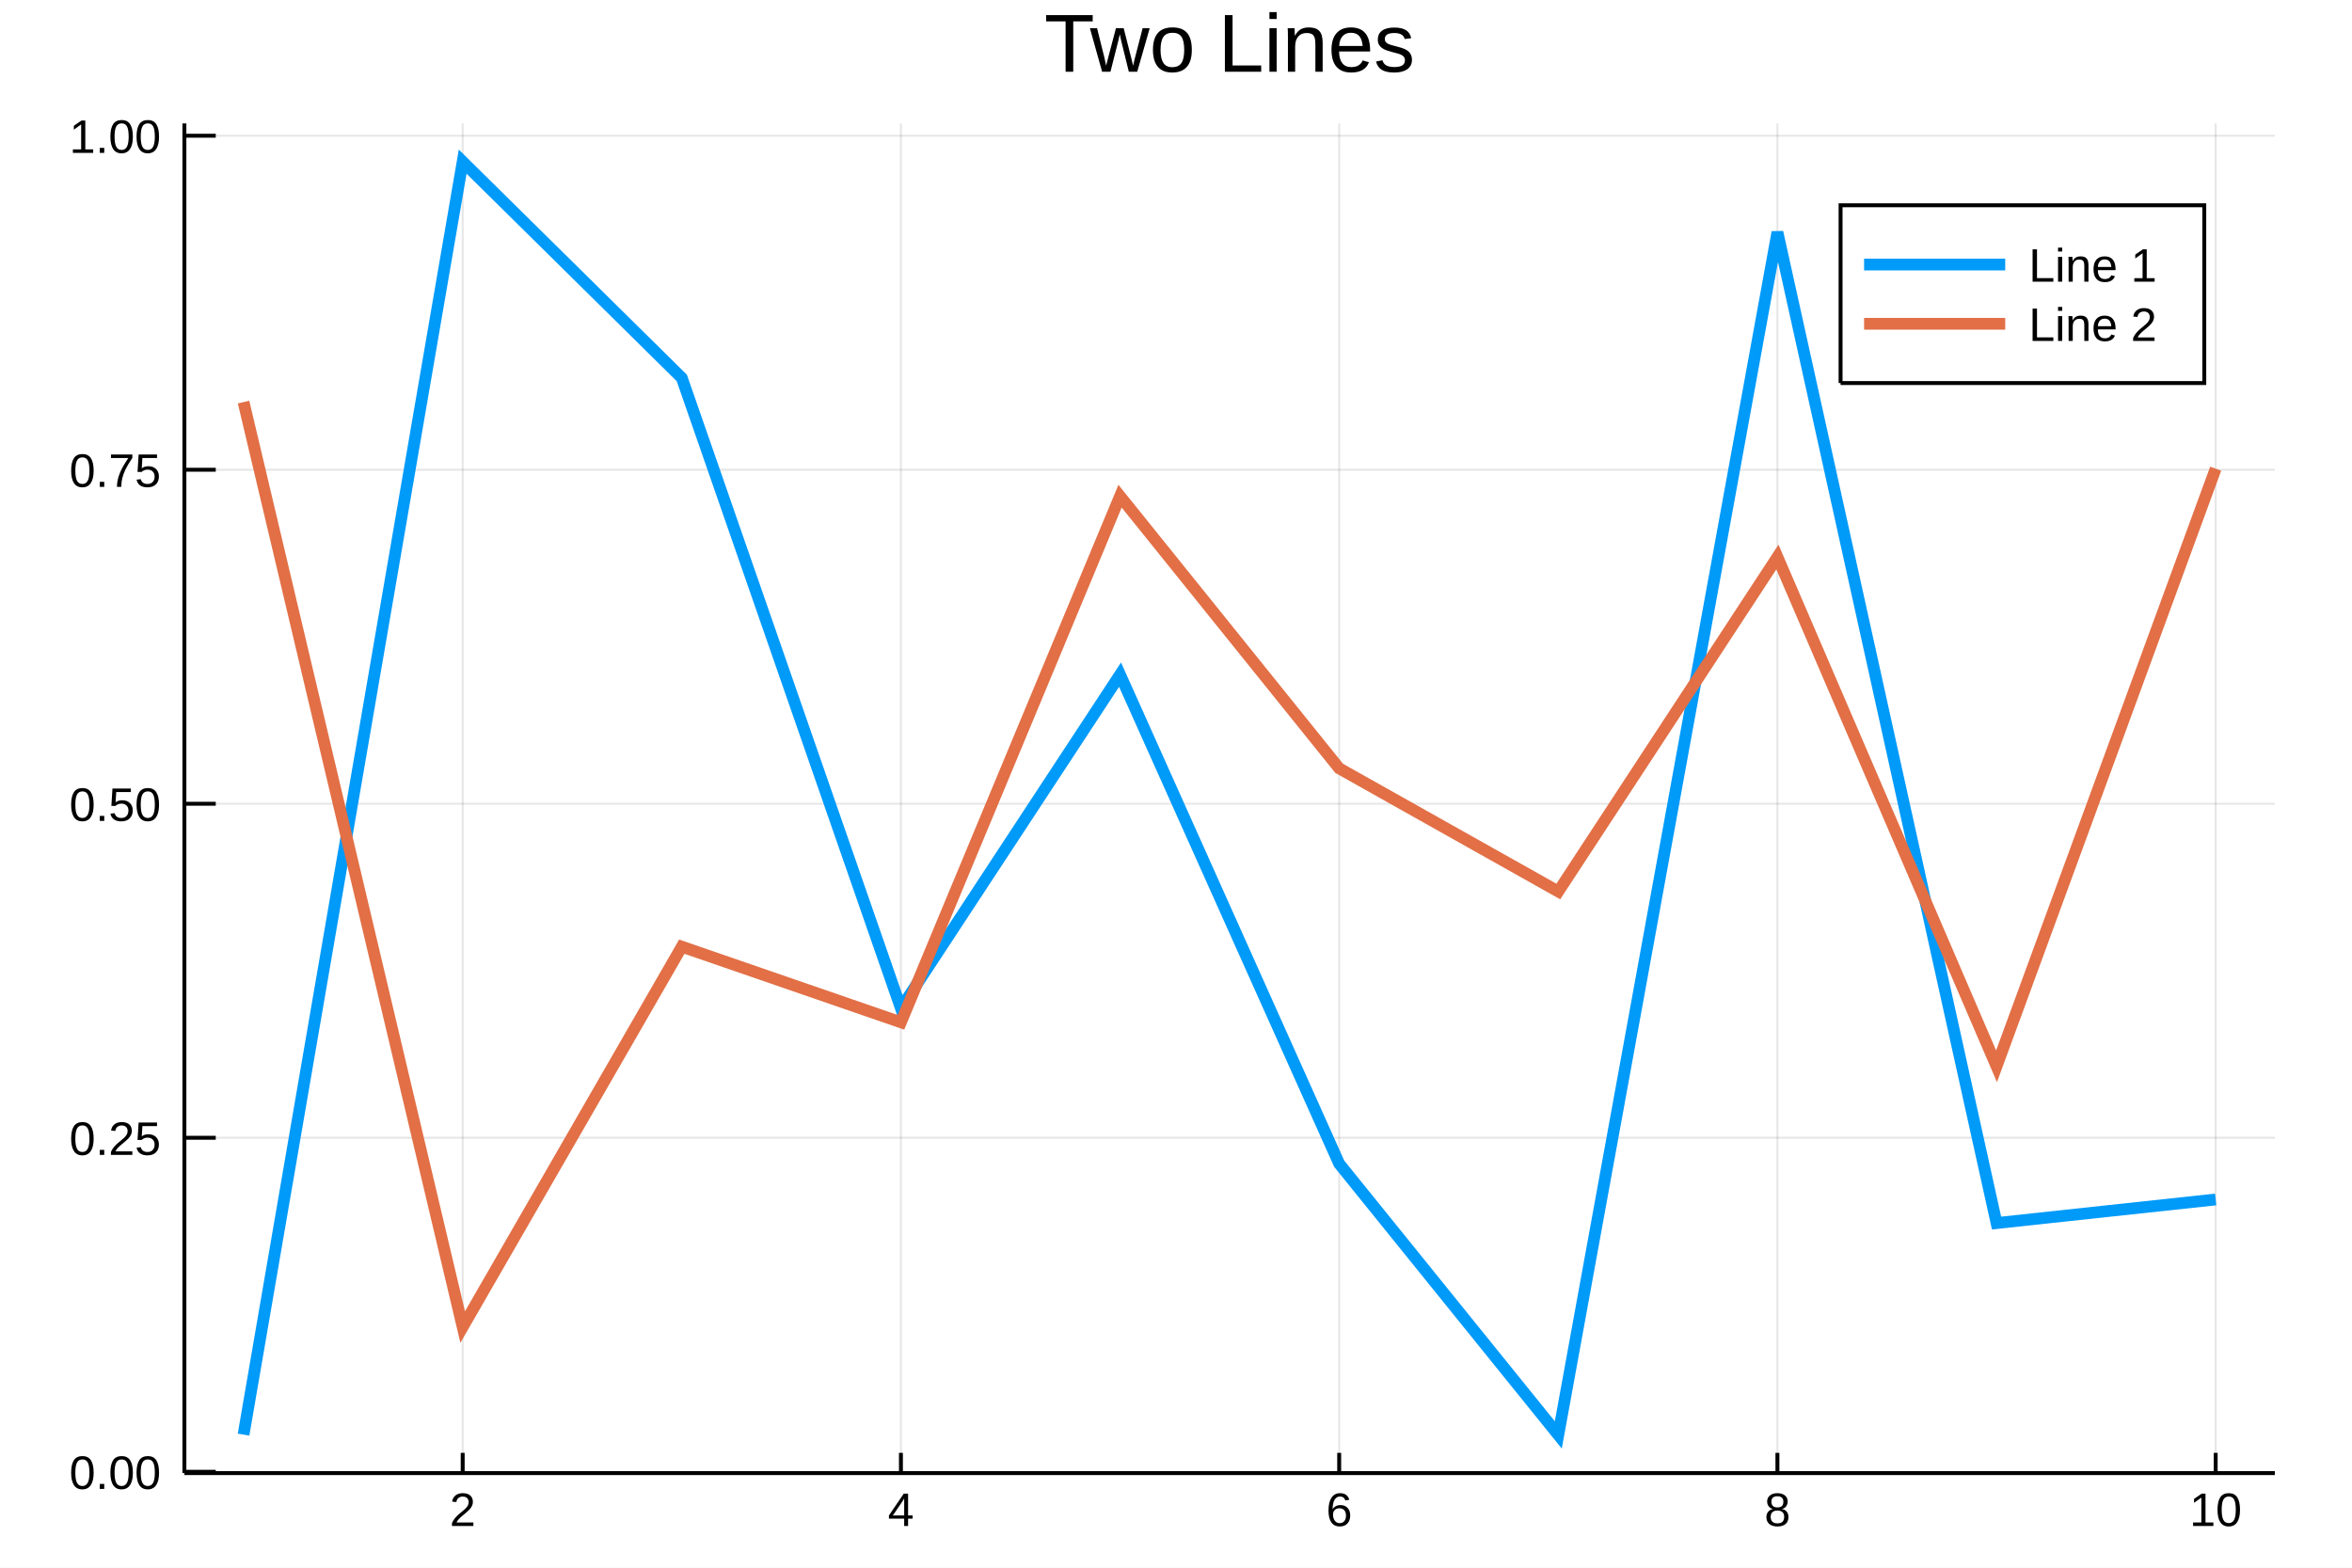
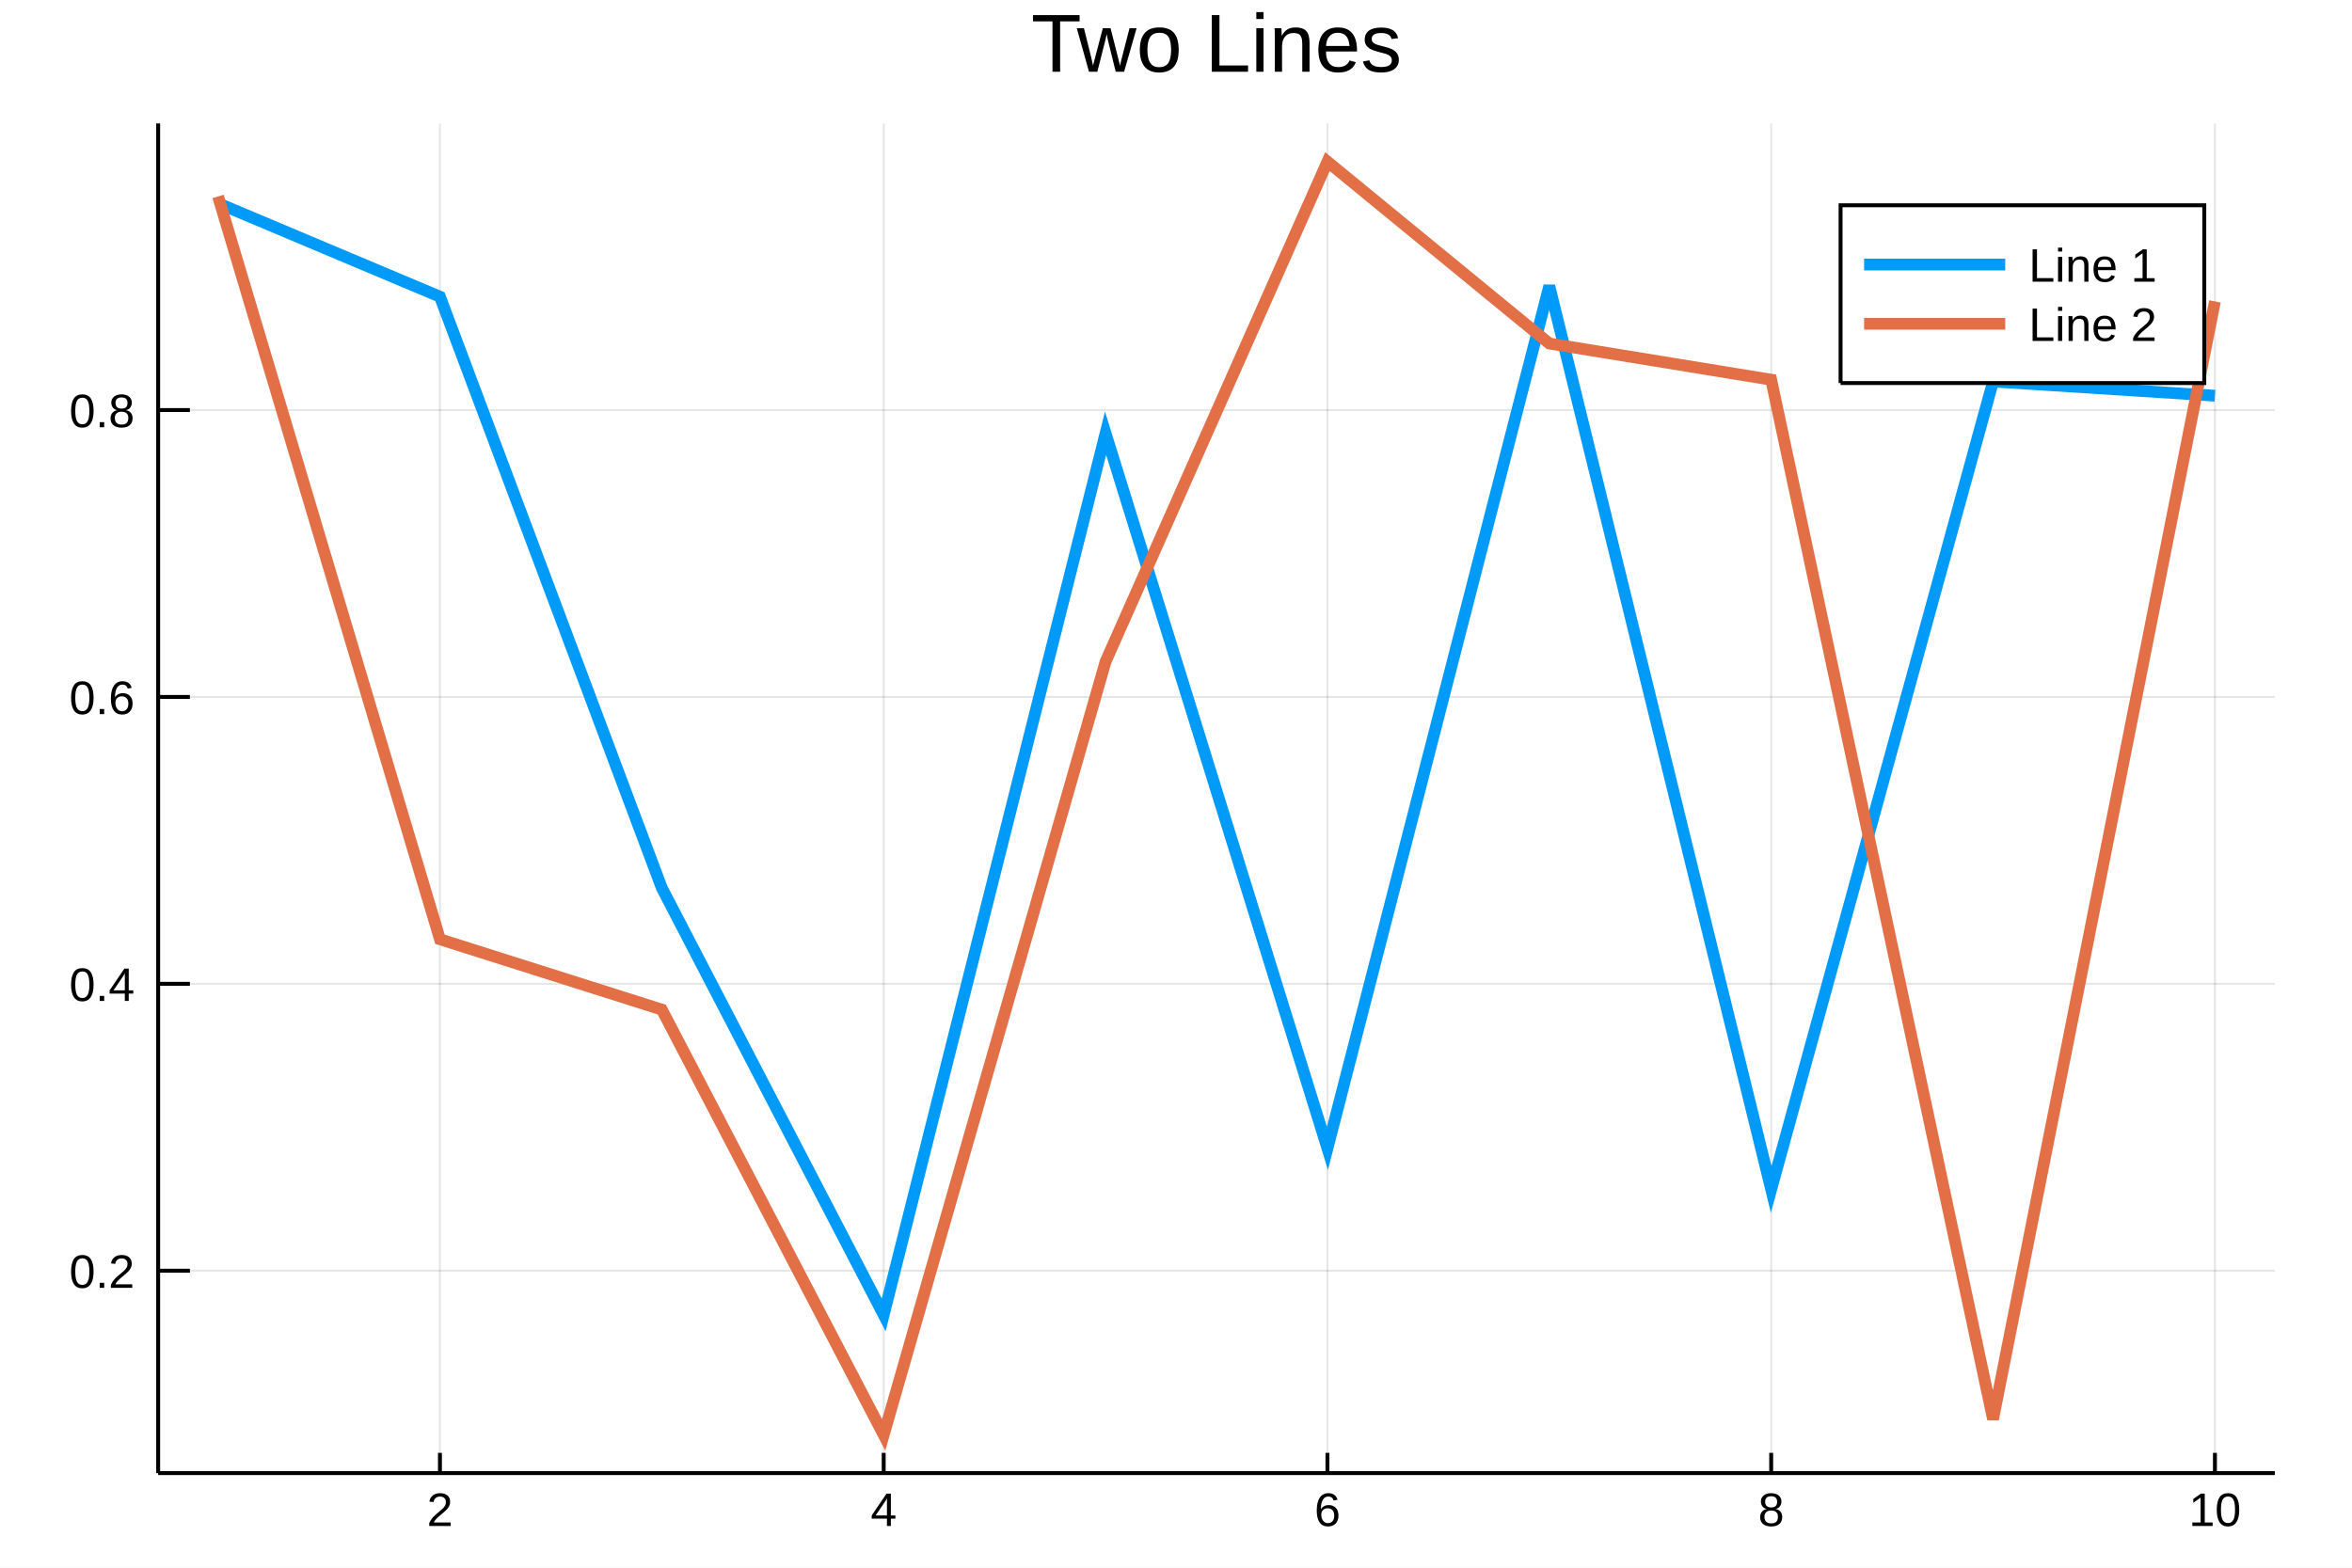
<svg xmlns="http://www.w3.org/2000/svg" width="600" height="400" viewBox="0 0 2400 1600">
  <defs>
-     <clipPath id="clip9400">
+     <clipPath id="clip2600">
      <rect x="0" y="0" width="2000" height="2000" />
    </clipPath>
  </defs>
  <defs>
-     <clipPath id="clip9401">
+     <clipPath id="clip2601">
      <rect x="0" y="0" width="2400" height="1600" />
    </clipPath>
  </defs>
-   <polygon clip-path="url(#clip9401)" points=" 0,1600 2400,1600 2400,0 0,0    " fill="#ffffff" fill-rule="evenodd" fill-opacity="1" />
+   <polygon clip-path="url(#clip2601)" points=" 0,1600 2400,1600 2400,0 0,0    " fill="#ffffff" fill-rule="evenodd" fill-opacity="1" />
  <defs>
-     <clipPath id="clip9402">
+     <clipPath id="clip2602">
      <rect x="480" y="0" width="1681" height="1600" />
    </clipPath>
  </defs>
-   <polygon clip-path="url(#clip9401)" points=" 188.156,1503.47 2321.26,1503.47 2321.26,125.984 188.156,125.984    " fill="#ffffff" fill-rule="evenodd" fill-opacity="1" />
+   <polygon clip-path="url(#clip2601)" points=" 161.394,1503.47 2321.26,1503.47 2321.26,125.984 161.394,125.984    " fill="#ffffff" fill-rule="evenodd" fill-opacity="1" />
  <defs>
-     <clipPath id="clip9403">
-       <rect x="188" y="125" width="2134" height="1378" />
+     <clipPath id="clip2603">
+       <rect x="161" y="125" width="2161" height="1378" />
    </clipPath>
  </defs>
-   <polyline clip-path="url(#clip9403)" style="stroke:#000000; stroke-width:2; stroke-opacity:0.1; fill:none" points="   472.123,1503.47 472.123,125.984    " />
-   <polyline clip-path="url(#clip9403)" style="stroke:#000000; stroke-width:2; stroke-opacity:0.1; fill:none" points="   919.314,1503.47 919.314,125.984    " />
-   <polyline clip-path="url(#clip9403)" style="stroke:#000000; stroke-width:2; stroke-opacity:0.1; fill:none" points="   1366.51,1503.47 1366.51,125.984    " />
-   <polyline clip-path="url(#clip9403)" style="stroke:#000000; stroke-width:2; stroke-opacity:0.1; fill:none" points="   1813.7,1503.47 1813.7,125.984    " />
-   <polyline clip-path="url(#clip9403)" style="stroke:#000000; stroke-width:2; stroke-opacity:0.1; fill:none" points="   2260.89,1503.47 2260.89,125.984    " />
-   <polyline clip-path="url(#clip9403)" style="stroke:#000000; stroke-width:2; stroke-opacity:0.1; fill:none" points="   188.156,1502.12 2321.26,1502.12    " />
-   <polyline clip-path="url(#clip9403)" style="stroke:#000000; stroke-width:2; stroke-opacity:0.1; fill:none" points="   188.156,1161.22 2321.26,1161.22    " />
-   <polyline clip-path="url(#clip9403)" style="stroke:#000000; stroke-width:2; stroke-opacity:0.1; fill:none" points="   188.156,820.322 2321.26,820.322    " />
-   <polyline clip-path="url(#clip9403)" style="stroke:#000000; stroke-width:2; stroke-opacity:0.1; fill:none" points="   188.156,479.422 2321.26,479.422    " />
-   <polyline clip-path="url(#clip9403)" style="stroke:#000000; stroke-width:2; stroke-opacity:0.1; fill:none" points="   188.156,138.522 2321.26,138.522    " />
-   <polyline clip-path="url(#clip9401)" style="stroke:#000000; stroke-width:4; stroke-opacity:1; fill:none" points="   188.156,1503.47 2321.26,1503.47    " />
-   <polyline clip-path="url(#clip9401)" style="stroke:#000000; stroke-width:4; stroke-opacity:1; fill:none" points="   188.156,1503.47 188.156,125.984    " />
-   <polyline clip-path="url(#clip9401)" style="stroke:#000000; stroke-width:4; stroke-opacity:1; fill:none" points="   472.123,1503.47 472.123,1482.81    " />
-   <polyline clip-path="url(#clip9401)" style="stroke:#000000; stroke-width:4; stroke-opacity:1; fill:none" points="   919.314,1503.47 919.314,1482.81    " />
-   <polyline clip-path="url(#clip9401)" style="stroke:#000000; stroke-width:4; stroke-opacity:1; fill:none" points="   1366.51,1503.47 1366.51,1482.81    " />
-   <polyline clip-path="url(#clip9401)" style="stroke:#000000; stroke-width:4; stroke-opacity:1; fill:none" points="   1813.7,1503.47 1813.7,1482.81    " />
-   <polyline clip-path="url(#clip9401)" style="stroke:#000000; stroke-width:4; stroke-opacity:1; fill:none" points="   2260.89,1503.47 2260.89,1482.81    " />
-   <polyline clip-path="url(#clip9401)" style="stroke:#000000; stroke-width:4; stroke-opacity:1; fill:none" points="   188.156,1502.12 220.153,1502.12    " />
-   <polyline clip-path="url(#clip9401)" style="stroke:#000000; stroke-width:4; stroke-opacity:1; fill:none" points="   188.156,1161.22 220.153,1161.22    " />
-   <polyline clip-path="url(#clip9401)" style="stroke:#000000; stroke-width:4; stroke-opacity:1; fill:none" points="   188.156,820.322 220.153,820.322    " />
-   <polyline clip-path="url(#clip9401)" style="stroke:#000000; stroke-width:4; stroke-opacity:1; fill:none" points="   188.156,479.422 220.153,479.422    " />
-   <polyline clip-path="url(#clip9401)" style="stroke:#000000; stroke-width:4; stroke-opacity:1; fill:none" points="   188.156,138.522 220.153,138.522    " />
-   <g clip-path="url(#clip9401)">
-     <text style="fill:#000000; fill-opacity:1; font-family:Arial,Helvetica Neue,Helvetica,sans-serif; font-size:48px; text-anchor:middle;" transform="rotate(0, 472.123, 1557.47)" x="472.123" y="1557.47">2</text>
+   <polyline clip-path="url(#clip2603)" style="stroke:#000000; stroke-width:2; stroke-opacity:0.1; fill:none" points="   448.923,1503.47 448.923,125.984    " />
+   <polyline clip-path="url(#clip2603)" style="stroke:#000000; stroke-width:2; stroke-opacity:0.1; fill:none" points="   901.725,1503.47 901.725,125.984    " />
+   <polyline clip-path="url(#clip2603)" style="stroke:#000000; stroke-width:2; stroke-opacity:0.1; fill:none" points="   1354.53,1503.47 1354.53,125.984    " />
+   <polyline clip-path="url(#clip2603)" style="stroke:#000000; stroke-width:2; stroke-opacity:0.1; fill:none" points="   1807.33,1503.47 1807.33,125.984    " />
+   <polyline clip-path="url(#clip2603)" style="stroke:#000000; stroke-width:2; stroke-opacity:0.1; fill:none" points="   2260.13,1503.47 2260.13,125.984    " />
+   <polyline clip-path="url(#clip2603)" style="stroke:#000000; stroke-width:2; stroke-opacity:0.1; fill:none" points="   161.394,1296.89 2321.26,1296.89    " />
+   <polyline clip-path="url(#clip2603)" style="stroke:#000000; stroke-width:2; stroke-opacity:0.1; fill:none" points="   161.394,1004.09 2321.26,1004.09    " />
+   <polyline clip-path="url(#clip2603)" style="stroke:#000000; stroke-width:2; stroke-opacity:0.1; fill:none" points="   161.394,711.3 2321.26,711.3    " />
+   <polyline clip-path="url(#clip2603)" style="stroke:#000000; stroke-width:2; stroke-opacity:0.1; fill:none" points="   161.394,418.507 2321.26,418.507    " />
+   <polyline clip-path="url(#clip2601)" style="stroke:#000000; stroke-width:4; stroke-opacity:1; fill:none" points="   161.394,1503.47 2321.26,1503.47    " />
+   <polyline clip-path="url(#clip2601)" style="stroke:#000000; stroke-width:4; stroke-opacity:1; fill:none" points="   161.394,1503.47 161.394,125.984    " />
+   <polyline clip-path="url(#clip2601)" style="stroke:#000000; stroke-width:4; stroke-opacity:1; fill:none" points="   448.923,1503.47 448.923,1482.81    " />
+   <polyline clip-path="url(#clip2601)" style="stroke:#000000; stroke-width:4; stroke-opacity:1; fill:none" points="   901.725,1503.47 901.725,1482.81    " />
+   <polyline clip-path="url(#clip2601)" style="stroke:#000000; stroke-width:4; stroke-opacity:1; fill:none" points="   1354.53,1503.47 1354.53,1482.81    " />
+   <polyline clip-path="url(#clip2601)" style="stroke:#000000; stroke-width:4; stroke-opacity:1; fill:none" points="   1807.33,1503.47 1807.33,1482.81    " />
+   <polyline clip-path="url(#clip2601)" style="stroke:#000000; stroke-width:4; stroke-opacity:1; fill:none" points="   2260.13,1503.47 2260.13,1482.81    " />
+   <polyline clip-path="url(#clip2601)" style="stroke:#000000; stroke-width:4; stroke-opacity:1; fill:none" points="   161.394,1296.89 193.792,1296.89    " />
+   <polyline clip-path="url(#clip2601)" style="stroke:#000000; stroke-width:4; stroke-opacity:1; fill:none" points="   161.394,1004.09 193.792,1004.09    " />
+   <polyline clip-path="url(#clip2601)" style="stroke:#000000; stroke-width:4; stroke-opacity:1; fill:none" points="   161.394,711.3 193.792,711.3    " />
+   <polyline clip-path="url(#clip2601)" style="stroke:#000000; stroke-width:4; stroke-opacity:1; fill:none" points="   161.394,418.507 193.792,418.507    " />
+   <g clip-path="url(#clip2601)">
+     <text style="fill:#000000; fill-opacity:1; font-family:Arial,Helvetica Neue,Helvetica,sans-serif; font-size:48px; text-anchor:middle;" transform="rotate(0, 448.923, 1557.47)" x="448.923" y="1557.47">2</text>
  </g>
-   <g clip-path="url(#clip9401)">
-     <text style="fill:#000000; fill-opacity:1; font-family:Arial,Helvetica Neue,Helvetica,sans-serif; font-size:48px; text-anchor:middle;" transform="rotate(0, 919.314, 1557.47)" x="919.314" y="1557.47">4</text>
+   <g clip-path="url(#clip2601)">
+     <text style="fill:#000000; fill-opacity:1; font-family:Arial,Helvetica Neue,Helvetica,sans-serif; font-size:48px; text-anchor:middle;" transform="rotate(0, 901.725, 1557.47)" x="901.725" y="1557.47">4</text>
  </g>
-   <g clip-path="url(#clip9401)">
-     <text style="fill:#000000; fill-opacity:1; font-family:Arial,Helvetica Neue,Helvetica,sans-serif; font-size:48px; text-anchor:middle;" transform="rotate(0, 1366.51, 1557.47)" x="1366.51" y="1557.47">6</text>
+   <g clip-path="url(#clip2601)">
+     <text style="fill:#000000; fill-opacity:1; font-family:Arial,Helvetica Neue,Helvetica,sans-serif; font-size:48px; text-anchor:middle;" transform="rotate(0, 1354.53, 1557.47)" x="1354.53" y="1557.47">6</text>
  </g>
-   <g clip-path="url(#clip9401)">
-     <text style="fill:#000000; fill-opacity:1; font-family:Arial,Helvetica Neue,Helvetica,sans-serif; font-size:48px; text-anchor:middle;" transform="rotate(0, 1813.7, 1557.47)" x="1813.7" y="1557.47">8</text>
+   <g clip-path="url(#clip2601)">
+     <text style="fill:#000000; fill-opacity:1; font-family:Arial,Helvetica Neue,Helvetica,sans-serif; font-size:48px; text-anchor:middle;" transform="rotate(0, 1807.33, 1557.47)" x="1807.33" y="1557.47">8</text>
  </g>
-   <g clip-path="url(#clip9401)">
-     <text style="fill:#000000; fill-opacity:1; font-family:Arial,Helvetica Neue,Helvetica,sans-serif; font-size:48px; text-anchor:middle;" transform="rotate(0, 2260.89, 1557.47)" x="2260.89" y="1557.47">10</text>
+   <g clip-path="url(#clip2601)">
+     <text style="fill:#000000; fill-opacity:1; font-family:Arial,Helvetica Neue,Helvetica,sans-serif; font-size:48px; text-anchor:middle;" transform="rotate(0, 2260.13, 1557.47)" x="2260.13" y="1557.47">10</text>
  </g>
-   <g clip-path="url(#clip9401)">
-     <text style="fill:#000000; fill-opacity:1; font-family:Arial,Helvetica Neue,Helvetica,sans-serif; font-size:48px; text-anchor:end;" transform="rotate(0, 164.156, 1519.62)" x="164.156" y="1519.62">0.00</text>
+   <g clip-path="url(#clip2601)">
+     <text style="fill:#000000; fill-opacity:1; font-family:Arial,Helvetica Neue,Helvetica,sans-serif; font-size:48px; text-anchor:end;" transform="rotate(0, 137.394, 1314.39)" x="137.394" y="1314.39">0.2</text>
  </g>
-   <g clip-path="url(#clip9401)">
-     <text style="fill:#000000; fill-opacity:1; font-family:Arial,Helvetica Neue,Helvetica,sans-serif; font-size:48px; text-anchor:end;" transform="rotate(0, 164.156, 1178.72)" x="164.156" y="1178.72">0.25</text>
+   <g clip-path="url(#clip2601)">
+     <text style="fill:#000000; fill-opacity:1; font-family:Arial,Helvetica Neue,Helvetica,sans-serif; font-size:48px; text-anchor:end;" transform="rotate(0, 137.394, 1021.59)" x="137.394" y="1021.59">0.4</text>
  </g>
-   <g clip-path="url(#clip9401)">
-     <text style="fill:#000000; fill-opacity:1; font-family:Arial,Helvetica Neue,Helvetica,sans-serif; font-size:48px; text-anchor:end;" transform="rotate(0, 164.156, 837.822)" x="164.156" y="837.822">0.50</text>
+   <g clip-path="url(#clip2601)">
+     <text style="fill:#000000; fill-opacity:1; font-family:Arial,Helvetica Neue,Helvetica,sans-serif; font-size:48px; text-anchor:end;" transform="rotate(0, 137.394, 728.8)" x="137.394" y="728.8">0.6</text>
  </g>
-   <g clip-path="url(#clip9401)">
-     <text style="fill:#000000; fill-opacity:1; font-family:Arial,Helvetica Neue,Helvetica,sans-serif; font-size:48px; text-anchor:end;" transform="rotate(0, 164.156, 496.922)" x="164.156" y="496.922">0.75</text>
+   <g clip-path="url(#clip2601)">
+     <text style="fill:#000000; fill-opacity:1; font-family:Arial,Helvetica Neue,Helvetica,sans-serif; font-size:48px; text-anchor:end;" transform="rotate(0, 137.394, 436.007)" x="137.394" y="436.007">0.8</text>
  </g>
-   <g clip-path="url(#clip9401)">
-     <text style="fill:#000000; fill-opacity:1; font-family:Arial,Helvetica Neue,Helvetica,sans-serif; font-size:48px; text-anchor:end;" transform="rotate(0, 164.156, 156.022)" x="164.156" y="156.022">1.00</text>
+   <g clip-path="url(#clip2601)">
+     <text style="fill:#000000; fill-opacity:1; font-family:Arial,Helvetica Neue,Helvetica,sans-serif; font-size:84px; text-anchor:middle;" transform="rotate(0, 1241.33, 73.2)" x="1241.33" y="73.2">Two Lines</text>
  </g>
-   <g clip-path="url(#clip9401)">
-     <text style="fill:#000000; fill-opacity:1; font-family:Arial,Helvetica Neue,Helvetica,sans-serif; font-size:84px; text-anchor:middle;" transform="rotate(0, 1254.71, 73.2)" x="1254.71" y="73.2">Two Lines</text>
-   </g>
-   <polyline clip-path="url(#clip9403)" style="stroke:#009af9; stroke-width:12; stroke-opacity:1; fill:none" points="   248.527,1464.19 472.123,164.97 695.719,385.723 919.314,1029.08 1142.91,688.547 1366.51,1187.68 1590.1,1464.49 1813.7,236.987 2037.29,1248.27 2260.89,1224.18       " />
-   <polyline clip-path="url(#clip9403)" style="stroke:#e26f46; stroke-width:12; stroke-opacity:1; fill:none" points="   248.527,410.363 472.123,1354.41 695.719,966.186 919.314,1043.38 1142.91,506.415 1366.51,784.21 1590.1,909.876 1813.7,568.491 2037.29,1088.28 2260.89,478.366       " />
-   <polygon clip-path="url(#clip9401)" points=" 1878.14,390.944 2249.26,390.944 2249.26,209.504 1878.14,209.504    " fill="#ffffff" fill-rule="evenodd" fill-opacity="1" />
-   <polyline clip-path="url(#clip9401)" style="stroke:#000000; stroke-width:4; stroke-opacity:1; fill:none" points="   1878.14,390.944 2249.26,390.944 2249.26,209.504 1878.14,209.504 1878.14,390.944    " />
-   <polyline clip-path="url(#clip9401)" style="stroke:#009af9; stroke-width:12; stroke-opacity:1; fill:none" points="   1902.14,269.984 2046.14,269.984    " />
-   <g clip-path="url(#clip9401)">
+   <polyline clip-path="url(#clip2603)" style="stroke:#009af9; stroke-width:12; stroke-opacity:1; fill:none" points="   222.522,207.466 448.923,302.817 675.324,906.223 901.725,1341.97 1128.13,442.217 1354.53,1172.06 1580.93,291.811 1807.33,1213.91 2033.73,389.385 2260.13,403.857       " />
+   <polyline clip-path="url(#clip2603)" style="stroke:#e26f46; stroke-width:12; stroke-opacity:1; fill:none" points="   222.522,200.489 448.923,958.63 675.324,1030.41 901.725,1464.49 1128.13,675.288 1354.53,164.97 1580.93,350.588 1807.33,387.541 2033.73,1448.5 2260.13,307.617       " />
+   <polygon clip-path="url(#clip2601)" points=" 1878.14,390.944 2249.26,390.944 2249.26,209.504 1878.14,209.504    " fill="#ffffff" fill-rule="evenodd" fill-opacity="1" />
+   <polyline clip-path="url(#clip2601)" style="stroke:#000000; stroke-width:4; stroke-opacity:1; fill:none" points="   1878.14,390.944 2249.26,390.944 2249.26,209.504 1878.14,209.504 1878.14,390.944    " />
+   <polyline clip-path="url(#clip2601)" style="stroke:#009af9; stroke-width:12; stroke-opacity:1; fill:none" points="   1902.14,269.984 2046.14,269.984    " />
+   <g clip-path="url(#clip2601)">
    <text style="fill:#000000; fill-opacity:1; font-family:Arial,Helvetica Neue,Helvetica,sans-serif; font-size:48px; text-anchor:start;" transform="rotate(0, 2070.14, 287.484)" x="2070.14" y="287.484">Line 1</text>
  </g>
-   <polyline clip-path="url(#clip9401)" style="stroke:#e26f46; stroke-width:12; stroke-opacity:1; fill:none" points="   1902.14,330.464 2046.14,330.464    " />
-   <g clip-path="url(#clip9401)">
+   <polyline clip-path="url(#clip2601)" style="stroke:#e26f46; stroke-width:12; stroke-opacity:1; fill:none" points="   1902.14,330.464 2046.14,330.464    " />
+   <g clip-path="url(#clip2601)">
    <text style="fill:#000000; fill-opacity:1; font-family:Arial,Helvetica Neue,Helvetica,sans-serif; font-size:48px; text-anchor:start;" transform="rotate(0, 2070.14, 347.964)" x="2070.14" y="347.964">Line 2</text>
  </g>
</svg>
